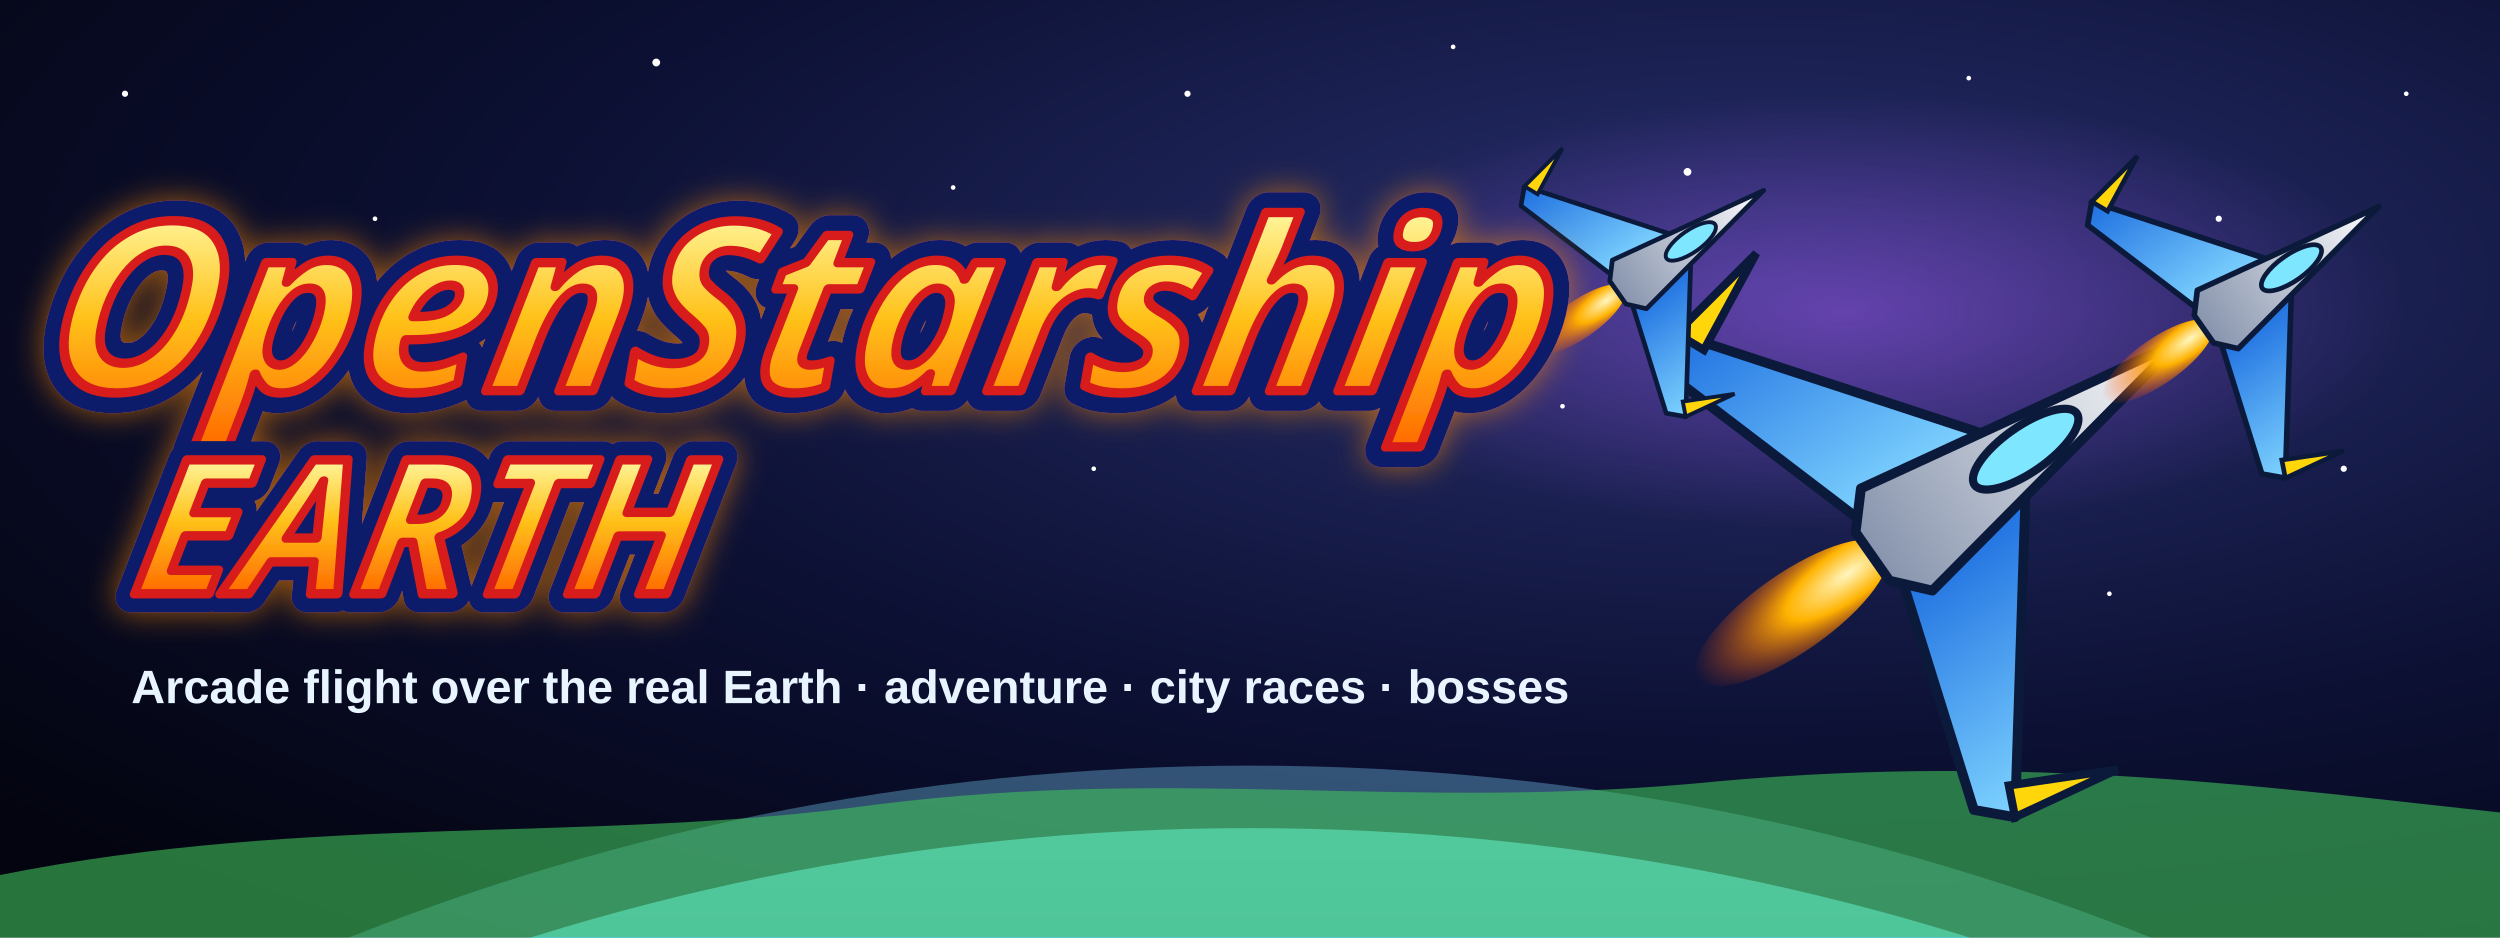
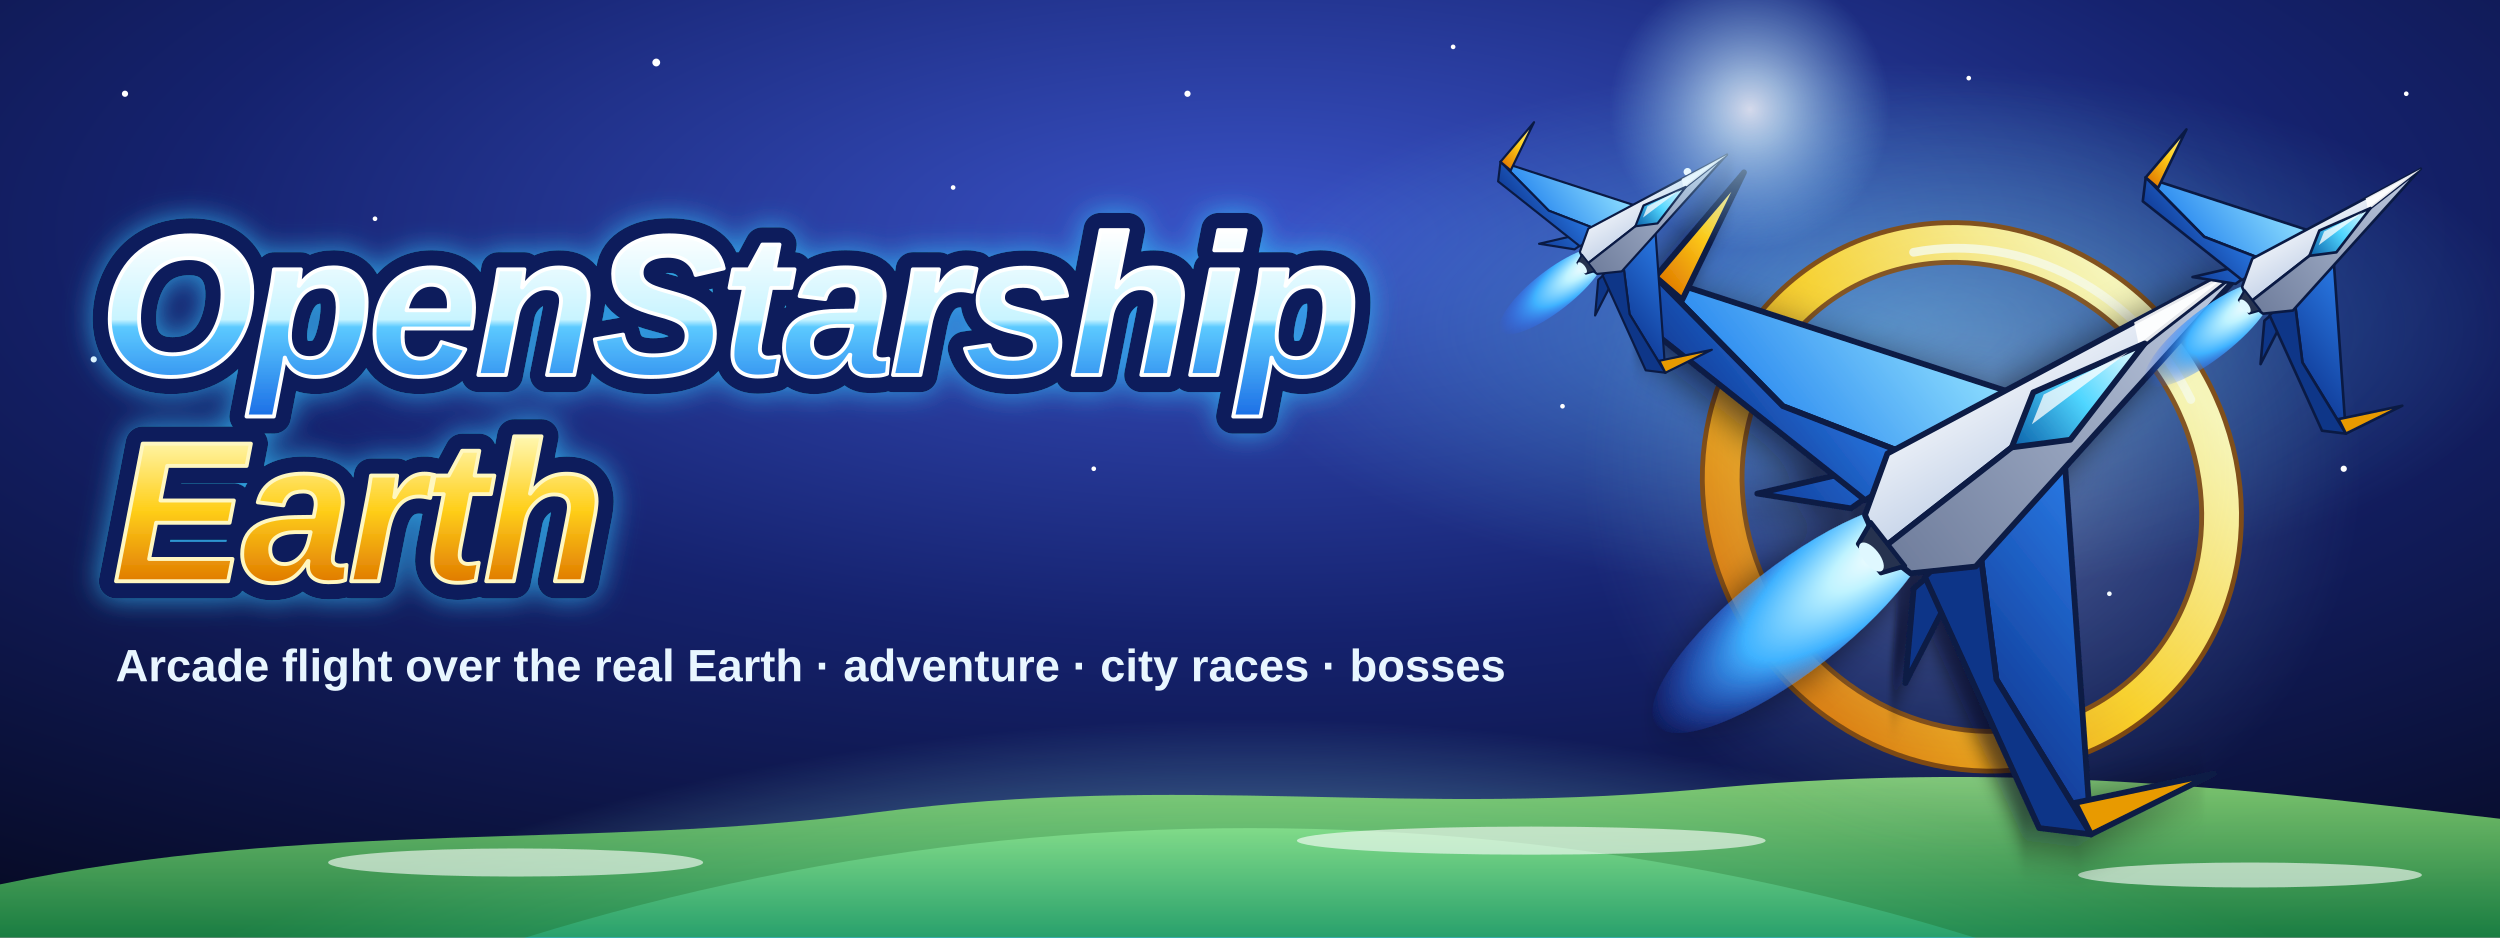
- <svg xmlns="http://www.w3.org/2000/svg" xmlns:xlink="http://www.w3.org/1999/xlink" viewBox="0 0 1600 600" width="1600" height="600">
+ <svg xmlns="http://www.w3.org/2000/svg" viewBox="0 0 1600 600" width="1600" height="600">
  <defs>
-     <radialGradient id="space" cx="0.7" cy="0.3" r="0.9">
-       <stop offset="0" stop-color="#28306e" />
-       <stop offset="0.55" stop-color="#0c1033" />
-       <stop offset="1" stop-color="#03040f" />
+     <radialGradient id="space" cx="0.5" cy="0.25" r="0.95">
+       <stop offset="0" stop-color="#3a53c8" />
+       <stop offset="0.45" stop-color="#15226e" />
+       <stop offset="1" stop-color="#040618" />
    </radialGradient>
    <linearGradient id="earth" x1="0" y1="0" x2="0" y2="1">
-       <stop offset="0" stop-color="#6fd8ff" />
-       <stop offset="0.2" stop-color="#1f7fd6" />
-       <stop offset="1" stop-color="#071f4d" />
+       <stop offset="0" stop-color="#b8f2ff" />
+       <stop offset="0.025" stop-color="#3fb2f2" />
+       <stop offset="0.09" stop-color="#1667c8" />
+       <stop offset="0.22" stop-color="#0a2f78" />
+       <stop offset="1" stop-color="#062257" />
+     </linearGradient>
+     <radialGradient id="atmo" cx="0.5" cy="0.5" r="0.5">
+       <stop offset="0.9" stop-color="#8fe6ff" stop-opacity="0.75" />
+       <stop offset="1" stop-color="#8fe6ff" stop-opacity="0" />
+     </radialGradient>
+     <linearGradient id="land" x1="0" y1="0" x2="0" y2="1">
+       <stop offset="0" stop-color="#9af07a" />
+       <stop offset="1" stop-color="#1f9a4a" />
+     </linearGradient>
+     <linearGradient id="hullL" x1="0" y1="0" x2="1" y2="1">
+       <stop offset="0" stop-color="#ffffff" />
+       <stop offset="1" stop-color="#c9d6ea" />
+     </linearGradient>
+     <linearGradient id="hullR" x1="0" y1="0" x2="0" y2="1">
+       <stop offset="0" stop-color="#c3cfe4" />
+       <stop offset="1" stop-color="#6f7d9c" />
+     </linearGradient>
+     <linearGradient id="wingA" x1="0" y1="0" x2="0" y2="1">
+       <stop offset="0" stop-color="#8fe0ff" />
+       <stop offset="1" stop-color="#2f8df0" />
+     </linearGradient>
+     <linearGradient id="wingB" x1="0" y1="0" x2="0" y2="1">
+       <stop offset="0" stop-color="#2a7be6" />
+       <stop offset="1" stop-color="#123f9c" />
+     </linearGradient>
+     <linearGradient id="glass" x1="0" y1="0" x2="0" y2="1">
+       <stop offset="0" stop-color="#f2feff" />
+       <stop offset="0.5" stop-color="#4fd6ff" />
+       <stop offset="1" stop-color="#0a5fa8" />
+     </linearGradient>
+     <linearGradient id="gold" x1="0" y1="0" x2="0" y2="1">
+       <stop offset="0" stop-color="#fff7b0" />
+       <stop offset="0.5" stop-color="#ffcf1a" />
+       <stop offset="1" stop-color="#e07a00" />
+     </linearGradient>
+     <radialGradient id="flame" cx="0.5" cy="0.15" r="0.85">
+       <stop offset="0" stop-color="#ffffff" />
+       <stop offset="0.25" stop-color="#bff3ff" />
+       <stop offset="0.6" stop-color="#3fb2ff" />
+       <stop offset="1" stop-color="#2a5cff" stop-opacity="0" />
+     </radialGradient>
+     <radialGradient id="flare" cx="0.5" cy="0.5" r="0.5">
+       <stop offset="0" stop-color="#ffffff" />
+       <stop offset="0.25" stop-color="#d8f6ff" stop-opacity="0.8" />
+       <stop offset="1" stop-color="#8fd8ff" stop-opacity="0" />
+     </radialGradient>
+     <linearGradient id="gloss" x1="0" y1="0" x2="0" y2="1">
+       <stop offset="0" stop-color="#fff" stop-opacity="0.55" />
+       <stop offset="1" stop-color="#fff" stop-opacity="0.04" />
    </linearGradient>
    <linearGradient id="title" x1="0" y1="0" x2="0" y2="1">
-       <stop offset="0" stop-color="#fff59a" />
-       <stop offset="0.45" stop-color="#ffc21a" />
-       <stop offset="1" stop-color="#ff6a00" />
+       <stop offset="0" stop-color="#ffffff" />
+       <stop offset="0.48" stop-color="#c8f4ff" />
+       <stop offset="0.52" stop-color="#5ccaff" />
+       <stop offset="1" stop-color="#1c6fe6" />
    </linearGradient>
-     <linearGradient id="hull" x1="0" y1="0" x2="0" y2="1">
-       <stop offset="0" stop-color="#ffffff" />
-       <stop offset="1" stop-color="#8794ad" />
-     </linearGradient>
-     <linearGradient id="wing" x1="0" y1="0" x2="1" y2="0">
-       <stop offset="0" stop-color="#1e6fe0" />
-       <stop offset="1" stop-color="#7fd4ff" />
-     </linearGradient>
-     <radialGradient id="flame" cx="0.5" cy="0.2" r="0.8">
-       <stop offset="0" stop-color="#fff6c0" />
-       <stop offset="0.4" stop-color="#ffb300" />
-       <stop offset="1" stop-color="#ff3d00" stop-opacity="0" />
+     <filter id="soft" x="-30%" y="-30%" width="160%" height="160%">
+       <feGaussianBlur stdDeviation="14" />
+     </filter>
+     <filter id="shadow" x="-30%" y="-30%" width="160%" height="160%">
+       <feDropShadow dx="0" dy="14" stdDeviation="14" flood-color="#020516" flood-opacity="0.6" />
+     </filter>
+     <filter id="tglow" x="-10%" y="-30%" width="120%" height="160%">
+       <feDropShadow dx="0" dy="0" stdDeviation="9" flood-color="#39c3ff" flood-opacity="0.75" />
+     </filter>
+     <g id="ship" stroke-linejoin="round">
+       <ellipse cx="0" cy="210" rx="46" ry="150" fill="url(#flame)" />
+       <path d="M -40 30 L -104 168 L -44 112 Z" fill="url(#wingB)" stroke="#0a1a44" stroke-width="5" />
+       <path d="M 40 30 L 104 168 L 44 112 Z" fill="#0e3688" stroke="#0a1a44" stroke-width="5" />
+       <path d="M -30 -64 L -306 122 L -150 104 L -36 36 Z" fill="url(#wingA)" stroke="#0a1a44" stroke-width="5" />
+       <path d="M -36 36 L -150 104 L -306 122 L -274 154 L -42 98 Z" fill="url(#wingB)" stroke="#0a1a44" stroke-width="5" />
+       <path d="M 30 -64 L 306 122 L 150 104 L 36 36 Z" fill="url(#wingB)" stroke="#0a1a44" stroke-width="5" />
+       <path d="M 36 36 L 150 104 L 306 122 L 274 154 L 42 98 Z" fill="#0e3688" stroke="#0a1a44" stroke-width="5" />
+       <path d="M -306 122 L -330 6 L -276 116 Z" fill="url(#gold)" stroke="#0a1a44" stroke-width="5" />
+       <path d="M 306 122 L 330 6 L 276 116 Z" fill="#e89a00" stroke="#0a1a44" stroke-width="5" />
+       <path d="M 0 -296 L -62 58 L -32 106 L 0 114 Z" fill="url(#hullL)" stroke="#0a1a44" stroke-width="5" />
+       <path d="M 0 -296 L 62 58 L 32 106 L 0 114 Z" fill="url(#hullR)" stroke="#0a1a44" stroke-width="5" />
+       <path d="M 0 -296 L -20 -180 L 0 -170 Z" fill="#ffffff" opacity="0.9" />
+       <path d="M 0 -176 L -26 -74 L 0 -30 L 26 -74 Z" fill="url(#glass)" stroke="#0a1a44" stroke-width="5" />
+       <path d="M -3 -160 L -19 -80 L -5 -56 Z" fill="#ffffff" opacity="0.75" />
+       <path d="M -24 106 L 24 106 L 16 126 L -16 126 Z" fill="#26324f" stroke="#0a1a44" stroke-width="4" />
+       <ellipse cx="0" cy="124" rx="15" ry="7" fill="#dff8ff" />
+     </g>
+     <g id="ring">
+       <ellipse cx="0" cy="0" rx="270" ry="250" fill="none" stroke="#7a3d00" stroke-width="46" />
+       <ellipse cx="0" cy="0" rx="270" ry="250" fill="none" stroke="url(#gold)" stroke-width="36" />
+       <path d="M -236 -108 A 262 242 0 0 1 60 -240" fill="none" stroke="#fffbe0" stroke-width="9" stroke-linecap="round" opacity="0.85" />
+     </g>
+     <radialGradient id="neb" cx="0.5" cy="0.5" r="0.5">
+       <stop offset="0" stop-color="#6ee7ff" stop-opacity="0.4" />
+       <stop offset="1" stop-color="#6ee7ff" stop-opacity="0" />
    </radialGradient>
-     <radialGradient id="neb" cx="0.5" cy="0.5" r="0.5">
-       <stop offset="0" stop-color="#b05cff" stop-opacity="0.45" />
-       <stop offset="1" stop-color="#b05cff" stop-opacity="0" />
-     </radialGradient>
-     <g id="ship">
-       <ellipse cx="0" cy="120" rx="24" ry="70" fill="url(#flame)" />
-       <path d="M -20 -40 L -180 80 L -162 98 L -24 54 Z" fill="url(#wing)" stroke="#0b1a3a" stroke-width="6" stroke-linejoin="round" />
-       <path d="M 20 -40 L 180 80 L 162 98 L 24 54 Z" fill="url(#wing)" stroke="#0b1a3a" stroke-width="6" stroke-linejoin="round" />
-       <path d="M -180 80 L -192 12 L -162 72 Z" fill="#ffd60a" stroke="#0b1a3a" stroke-width="5" />
-       <path d="M 180 80 L 192 12 L 162 72 Z" fill="#ffd60a" stroke="#0b1a3a" stroke-width="5" />
-       <path d="M 0 -168 L 38 42 L 18 60 L -18 60 L -38 42 Z" fill="url(#hull)" stroke="#0b1a3a" stroke-width="6" stroke-linejoin="round" />
-       <ellipse cx="0" cy="-54" rx="14" ry="38" fill="#7fe6ff" stroke="#0b1a3a" stroke-width="5" />
-     </g>
-     <filter id="glow" x="-20%" y="-40%" width="140%" height="180%">
-       <feDropShadow dx="0" dy="0" stdDeviation="10" flood-color="#ff8a00" flood-opacity="0.6" />
-     </filter>
  </defs>
  <rect width="1600" height="600" fill="url(#space)" />
-   <ellipse cx="1180" cy="200" rx="360" ry="140" fill="url(#neb)" />
+   <ellipse cx="1200" cy="210" rx="420" ry="170" fill="url(#neb)" />
  <g fill="#fff">
    <circle cx="80" cy="60" r="2" />
    <circle cx="240" cy="140" r="1.5" />
    <circle cx="420" cy="40" r="2.5" />
    <circle cx="610" cy="120" r="1.5" />
    <circle cx="760" cy="60" r="2" />
    <circle cx="930" cy="30" r="1.5" />
    <circle cx="1080" cy="110" r="2.5" />
    <circle cx="1260" cy="50" r="1.5" />
    <circle cx="1420" cy="140" r="2" />
    <circle cx="1540" cy="60" r="1.5" />
    <circle cx="1500" cy="300" r="2" />
    <circle cx="1350" cy="380" r="1.5" />
    <circle cx="150" cy="330" r="1.5" />
    <circle cx="60" cy="230" r="2" />
    <circle cx="700" cy="300" r="1.5" />
    <circle cx="1000" cy="260" r="1.5" />
  </g>
-   <circle cx="800" cy="2050" r="1560" fill="#7fd4ff" opacity="0.35" />
-   <circle cx="800" cy="2070" r="1540" fill="url(#earth)" />
-   <path d="M0 560 C 200 520 380 540 560 515 C 760 490 900 520 1100 500 C 1300 482 1460 505 1600 520 L 1600 600 L 0 600 Z" fill="#3fbf5a" opacity="0.6" />
-   <use xlink:href="#ship" href="#ship" transform="translate(1250 320) rotate(55) scale(1.05)" />
-   <use xlink:href="#ship" href="#ship" transform="translate(1440 190) rotate(55) scale(0.6)" />
-   <use xlink:href="#ship" href="#ship" transform="translate(1060 170) rotate(55) scale(0.5)" />
-   <g filter="url(#glow)" font-family="Impact, 'Arial Black', 'Segoe UI', sans-serif" font-style="italic" font-weight="900">
-     <text x="70" y="250" font-size="150" fill="#0b1a6b" stroke="#0b1a6b" stroke-width="26" stroke-linejoin="round" transform="skewX(-10)">OpenStarship</text>
-     <text x="70" y="250" font-size="150" fill="url(#title)" stroke="#d81b1b" stroke-width="6" stroke-linejoin="round" transform="skewX(-10)">OpenStarship</text>
-     <text x="150" y="380" font-size="120" fill="#0b1a6b" stroke="#0b1a6b" stroke-width="24" stroke-linejoin="round" transform="skewX(-10)">EARTH</text>
-     <text x="150" y="380" font-size="120" fill="url(#title)" stroke="#d81b1b" stroke-width="6" stroke-linejoin="round" transform="skewX(-10)">EARTH</text>
+   <circle cx="800" cy="2080" r="1620" fill="url(#atmo)" />
+   <circle cx="800" cy="2090" r="1560" fill="url(#earth)" />
+   <path d="M0 566 C 200 524 380 544 560 520 C 760 494 900 524 1100 504 C 1300 486 1460 508 1600 524 L 1600 600 L 0 600 Z" fill="url(#land)" opacity="0.8" />
+   <g fill="#fff" opacity="0.6">
+     <ellipse cx="330" cy="552" rx="120" ry="9" />
+     <ellipse cx="980" cy="538" rx="150" ry="9" />
+     <ellipse cx="1440" cy="560" rx="110" ry="8" />
  </g>
-   <text x="84" y="450" font-family="'Segoe UI', Arial, sans-serif" font-size="30" font-weight="700" fill="#e8f4ff">Arcade flight over the real Earth · adventure · city races · bosses</text>
+   <use href="#ring" transform="translate(1262 318) rotate(52) scale(0.62)" />
+   <circle cx="1262" cy="300" r="250" fill="url(#flare)" opacity="0.3" />
+   <use href="#ship" filter="url(#shadow)" transform="translate(1270 300) rotate(52) scale(0.74)" />
+   <use href="#ship" transform="translate(1470 170) rotate(52) scale(0.34)" />
+   <use href="#ship" transform="translate(1040 150) rotate(52) scale(0.28)" />
+   <circle cx="1120" cy="70" r="90" fill="url(#flare)" opacity="0.8" />
+   <g filter="url(#tglow)" font-family="'Segoe UI', 'Arial Black', Arial, sans-serif" font-style="italic" font-weight="900" letter-spacing="-3">
+     <text x="64" y="240" font-size="128" fill="none" stroke="#071a5c" stroke-width="22" stroke-linejoin="round">OpenStarship</text>
+     <text x="64" y="240" font-size="128" fill="url(#title)" stroke="#ffffff" stroke-width="2.5" stroke-linejoin="round">OpenStarship</text>
+     <text x="72" y="372" font-size="128" fill="none" stroke="#071a5c" stroke-width="22" stroke-linejoin="round">Earth</text>
+     <text x="72" y="372" font-size="128" fill="url(#gold)" stroke="#fff7c0" stroke-width="2.5" stroke-linejoin="round">Earth</text>
+   </g>
+   <text x="74" y="436" font-family="'Segoe UI', Arial, sans-serif" font-size="29" font-weight="600" fill="#e8f6ff">Arcade flight over the real Earth · adventure · city races · bosses</text>
</svg>
